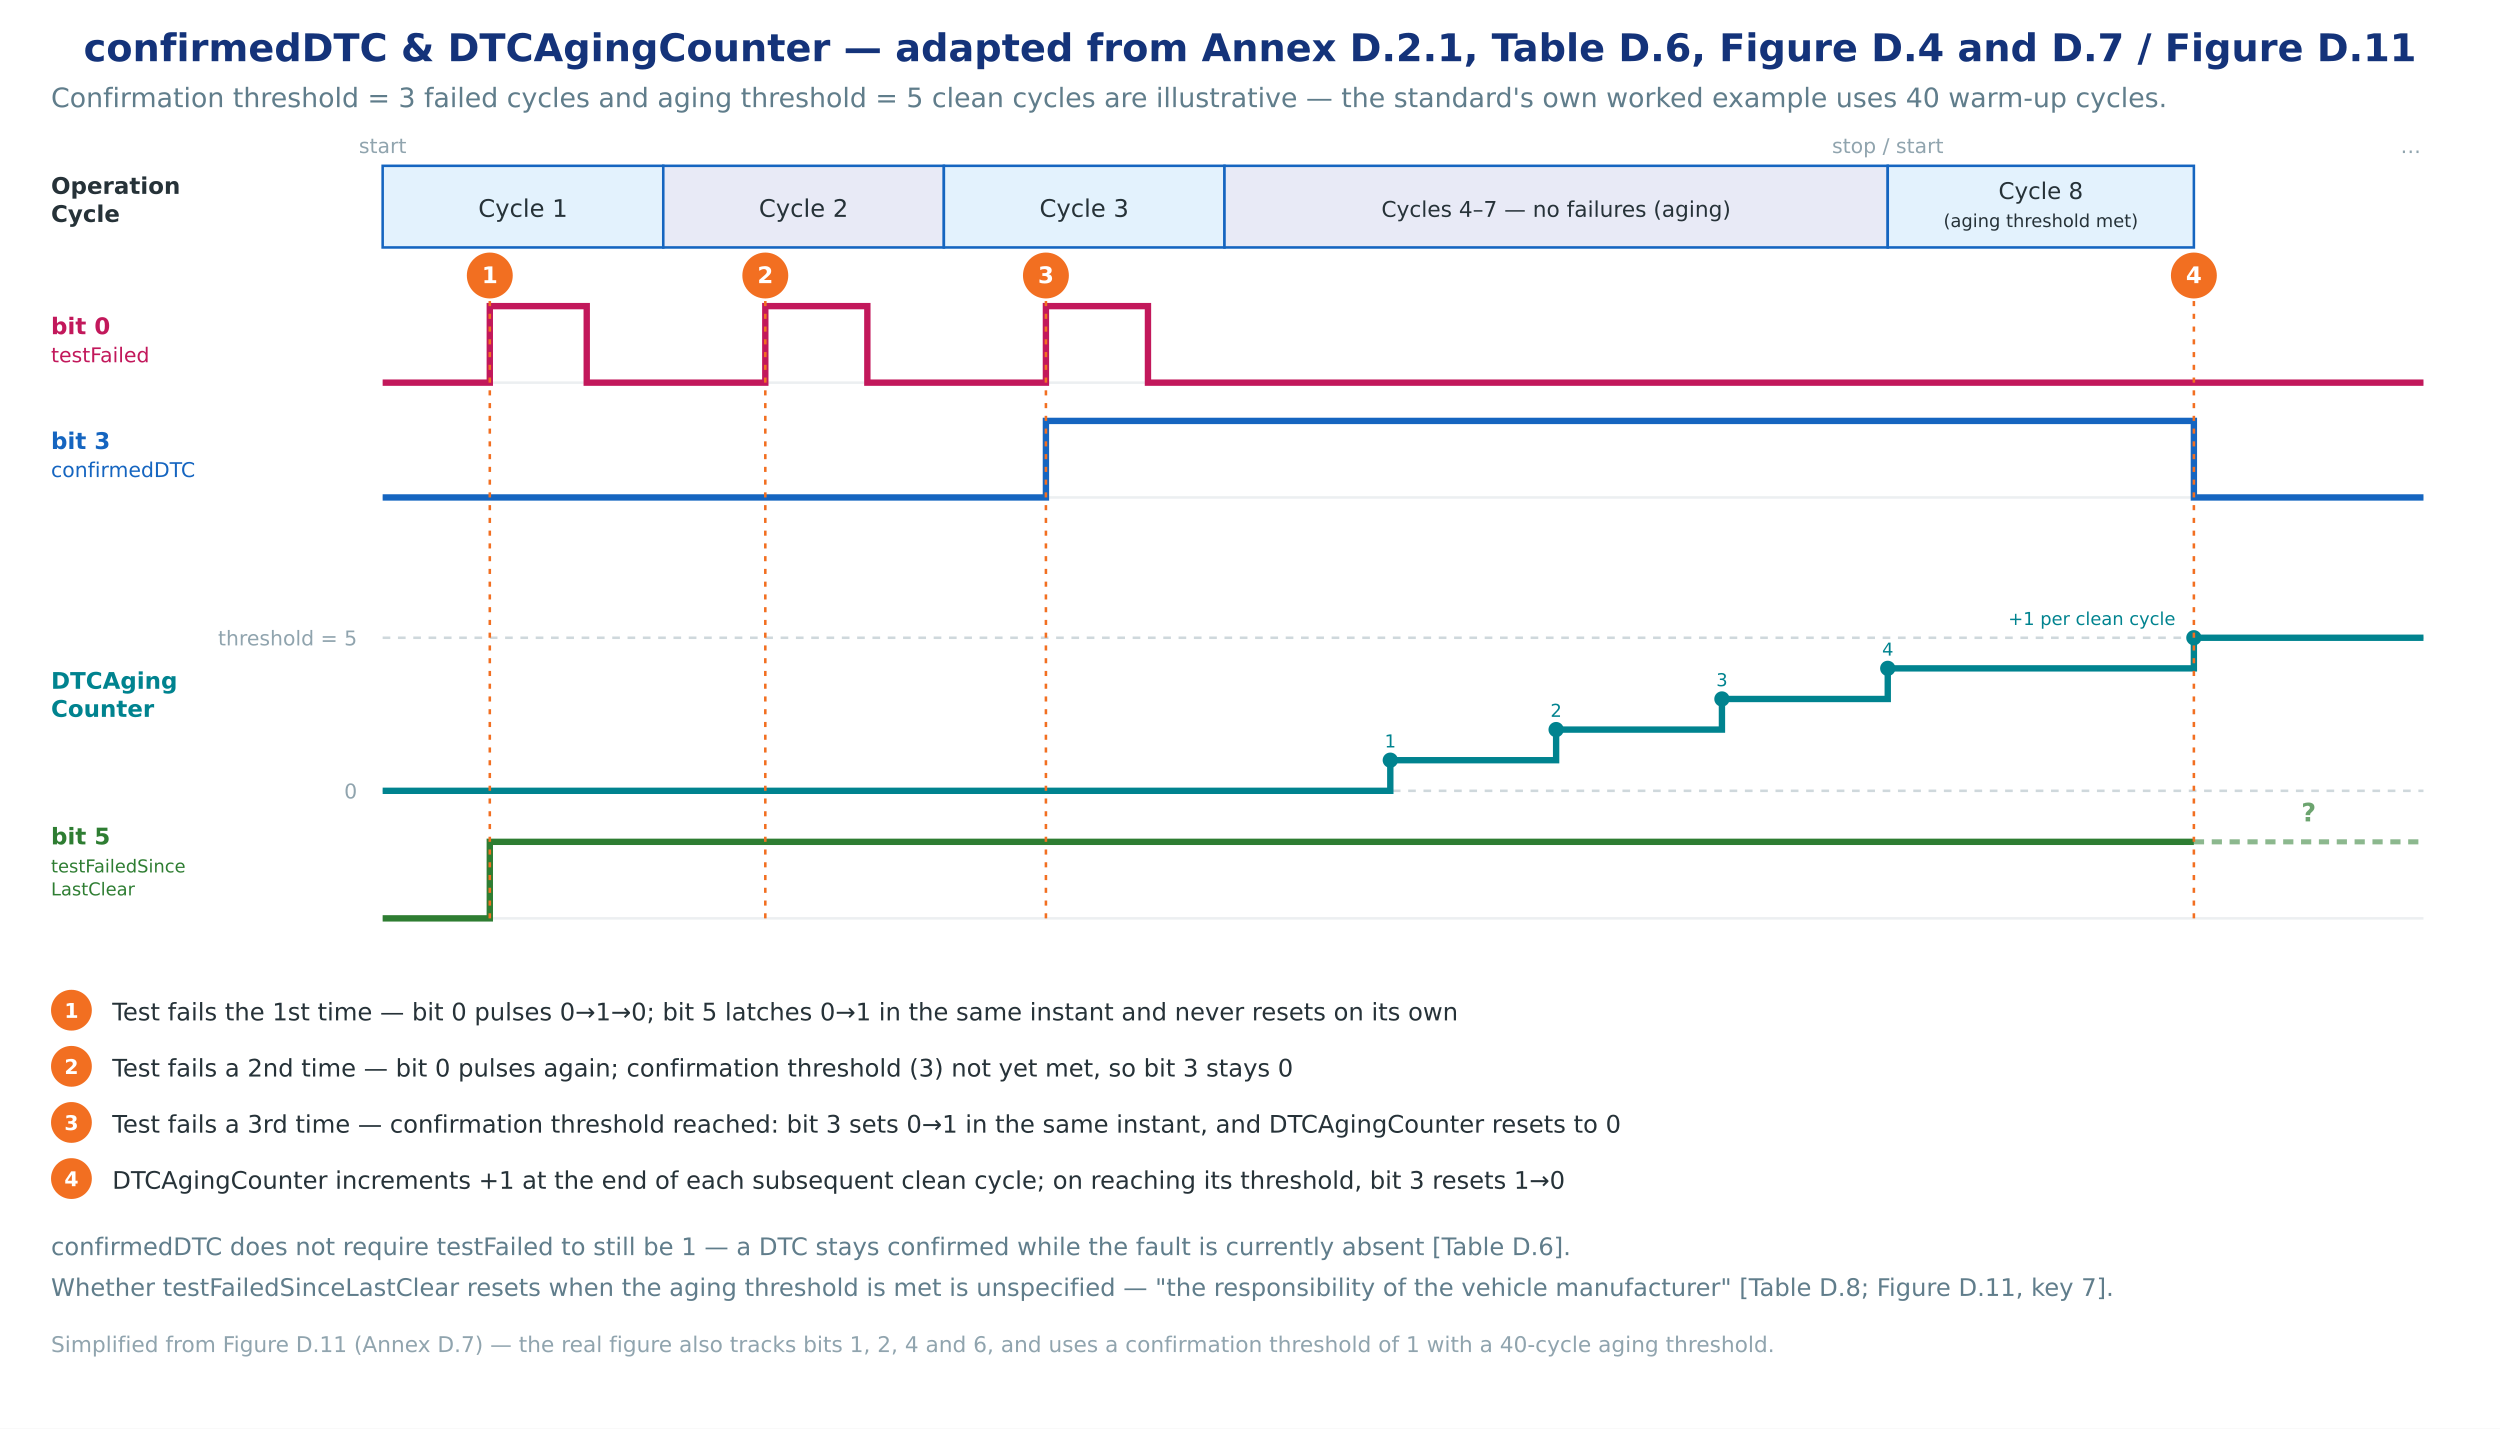
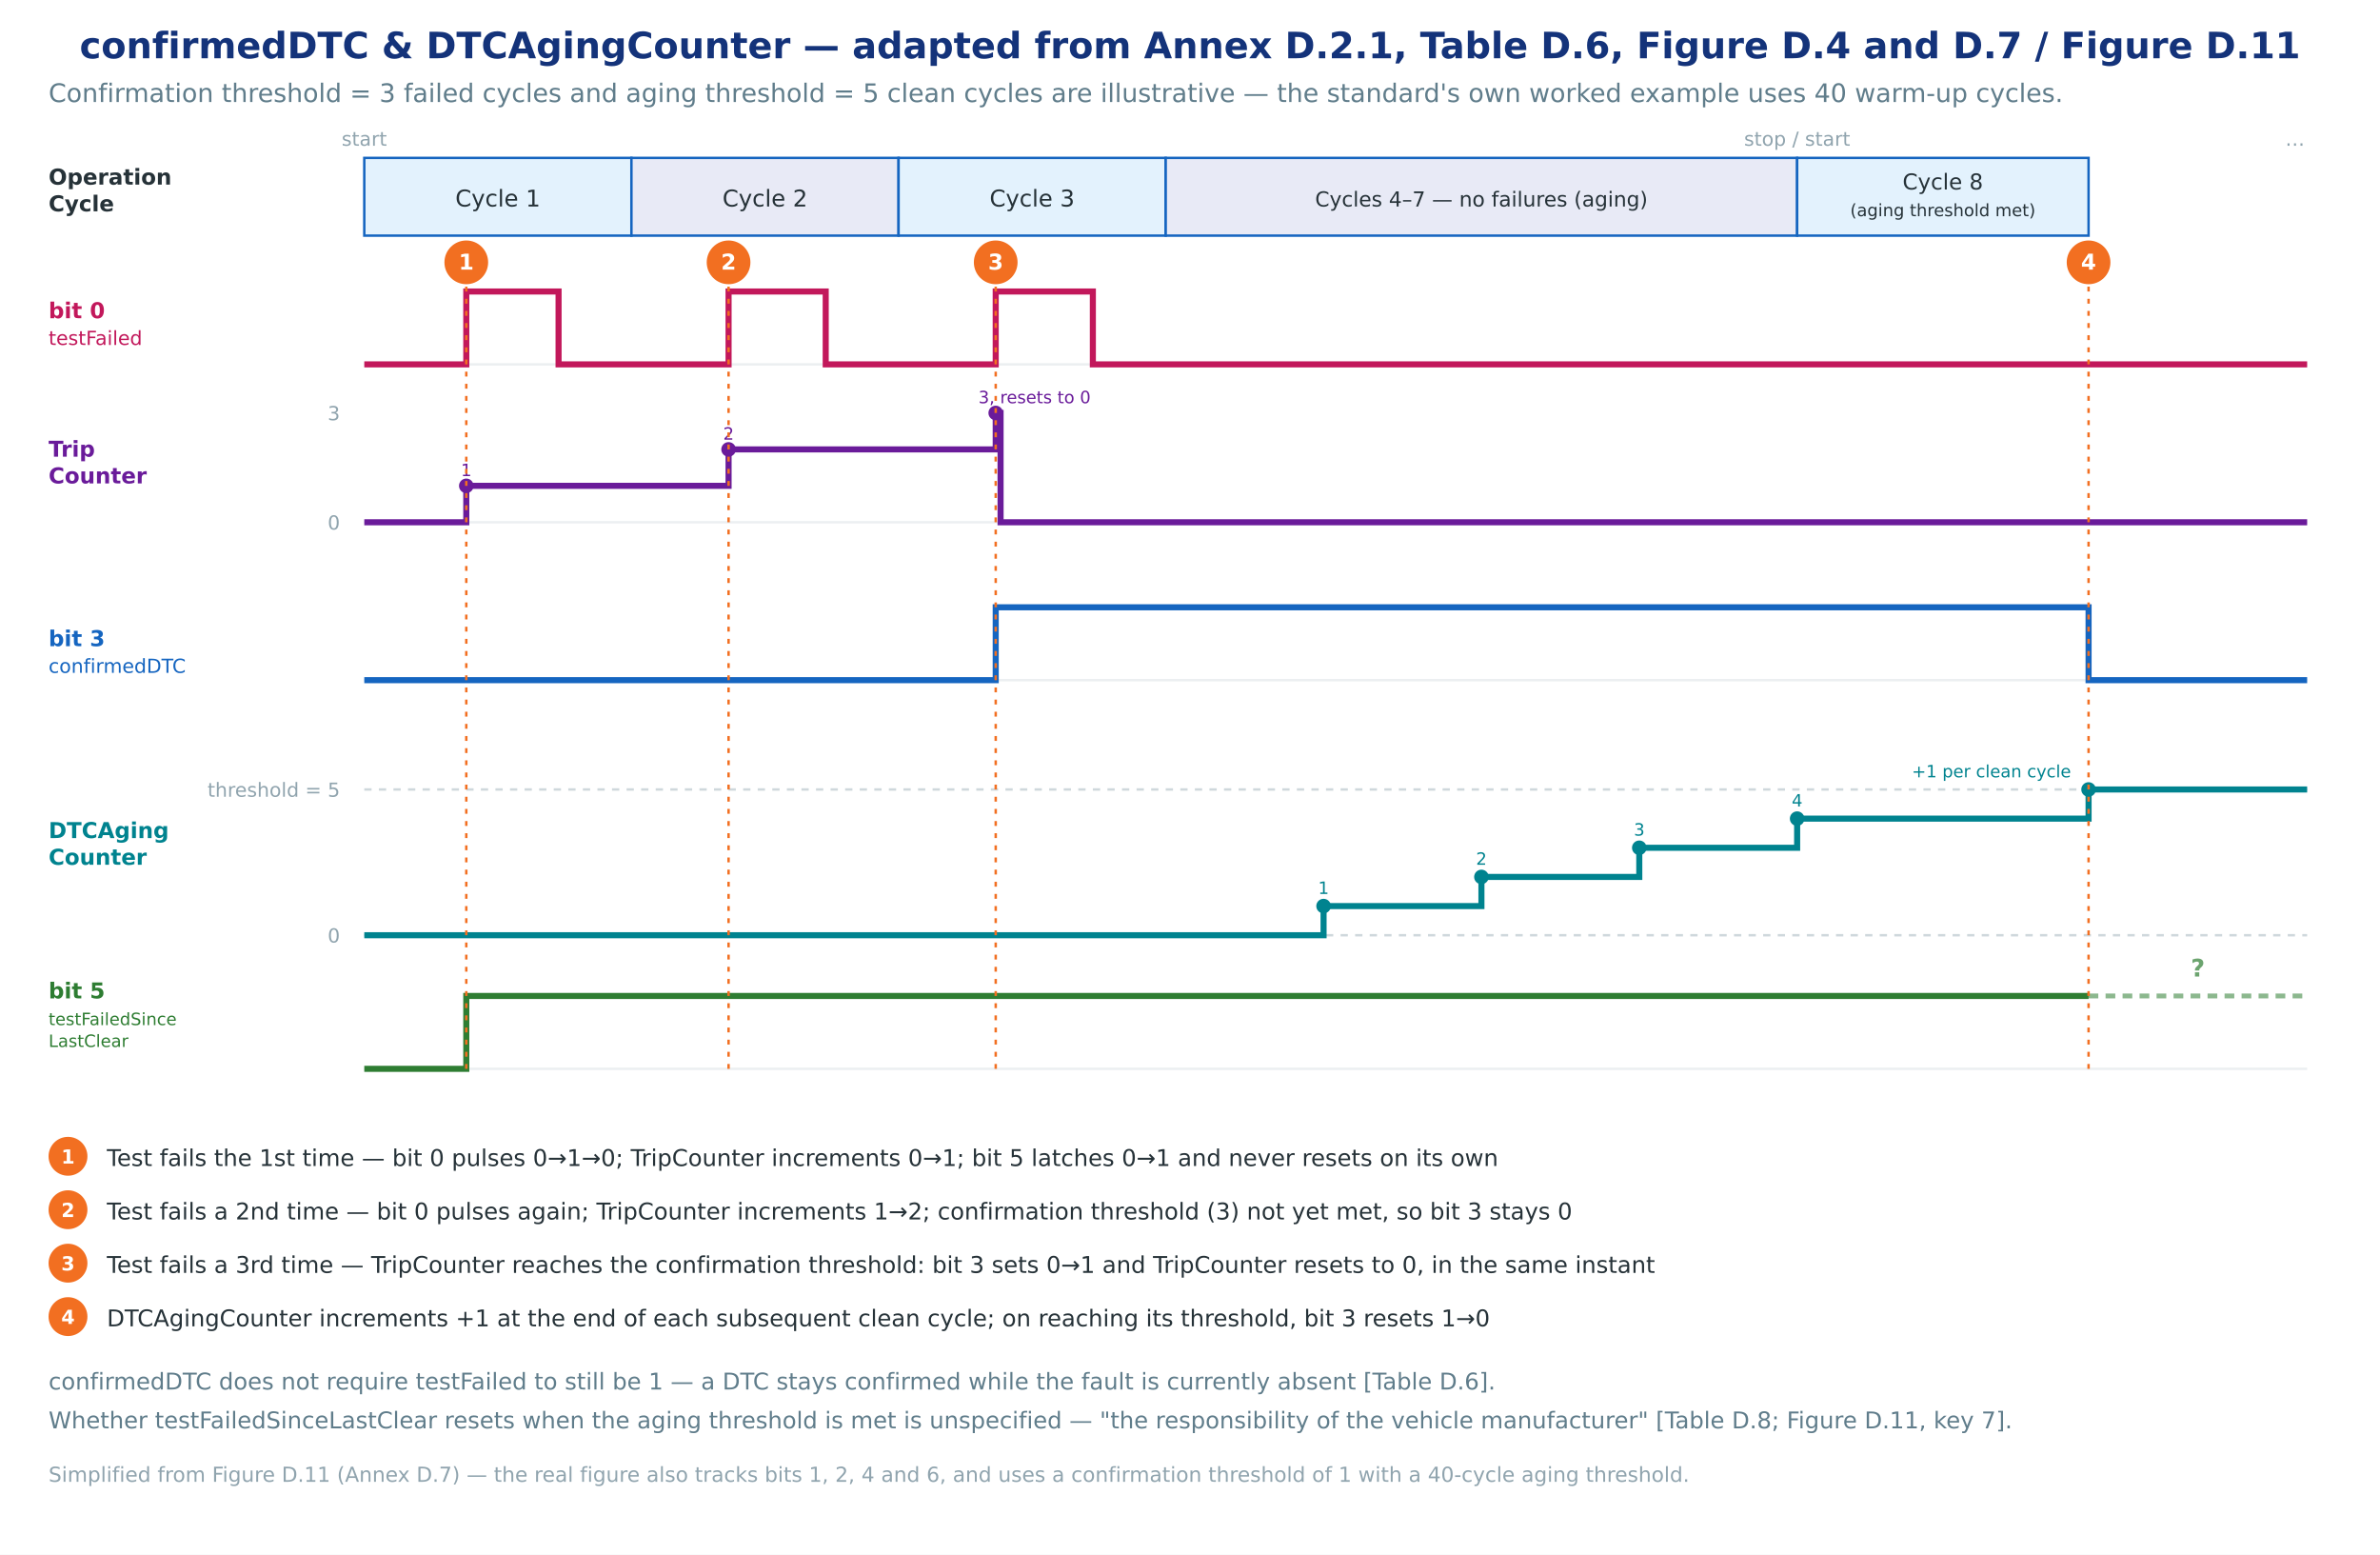
- <svg xmlns="http://www.w3.org/2000/svg" viewBox="0 0 980 560" font-family="DejaVu Sans, Verdana, sans-serif">
-   <rect x="0" y="0" width="980" height="560" fill="#ffffff" />
+ <svg xmlns="http://www.w3.org/2000/svg" viewBox="0 0 980 640" font-family="DejaVu Sans, Verdana, sans-serif">
+   <rect x="0" y="0" width="980" height="640" fill="#ffffff" />
  <text x="490" y="24" text-anchor="middle" font-size="15" font-weight="bold" fill="#14337a">confirmedDTC &amp; DTCAgingCounter — adapted from Annex D.2.1, Table D.6, Figure D.4 and D.7 / Figure D.11</text>
  <text x="20" y="42" font-size="10.5" fill="#607d8b">Confirmation threshold = 3 failed cycles and aging threshold = 5 clean cycles are illustrative — the standard's own worked example uses 40 warm-up cycles.</text>
  <text x="20" y="76" font-size="9" font-weight="bold" fill="#263238">Operation</text>
  <text x="20" y="87" font-size="9" font-weight="bold" fill="#263238">Cycle</text>
  <rect x="150" y="65" width="110" height="32" fill="#e3f2fd" stroke="#1565c0" />
  <text x="205" y="85" text-anchor="middle" font-size="9.5" fill="#263238">Cycle 1</text>
  <rect x="260" y="65" width="110" height="32" fill="#e8eaf6" stroke="#1565c0" />
  <text x="315" y="85" text-anchor="middle" font-size="9.5" fill="#263238">Cycle 2</text>
  <rect x="370" y="65" width="110" height="32" fill="#e3f2fd" stroke="#1565c0" />
  <text x="425" y="85" text-anchor="middle" font-size="9.5" fill="#263238">Cycle 3</text>
  <rect x="480" y="65" width="260" height="32" fill="#e8eaf6" stroke="#1565c0" />
  <text x="610" y="85" text-anchor="middle" font-size="8.5" fill="#263238">Cycles 4–7 — no failures (aging)</text>
  <rect x="740" y="65" width="120" height="32" fill="#e3f2fd" stroke="#1565c0" />
  <text x="800" y="78" text-anchor="middle" font-size="9" fill="#263238">Cycle 8</text>
  <text x="800" y="89" text-anchor="middle" font-size="7" fill="#263238">(aging threshold met)</text>
  <text x="150" y="60" text-anchor="middle" font-size="8" fill="#90a4ae">start</text>
  <text x="740" y="60" text-anchor="middle" font-size="8" fill="#90a4ae">stop / start</text>
  <text x="945" y="60" text-anchor="middle" font-size="8" fill="#90a4ae">…</text>
  <text x="20" y="131" font-size="9" font-weight="bold" fill="#c2185b">bit 0</text>
  <text x="20" y="142" font-size="8" fill="#c2185b">testFailed</text>
  <line x1="150" y1="150" x2="950" y2="150" stroke="#eceff1" />
  <polyline points="150,150 192,150 192,120 230,120 230,150 300,150 300,120 340,120 340,150 410,150 410,120 450,120 450,150 950,150" fill="none" stroke="#c2185b" stroke-width="2.5" />
-   <text x="20" y="176" font-size="9" font-weight="bold" fill="#1565c0">bit 3</text>
-   <text x="20" y="187" font-size="8" fill="#1565c0">confirmedDTC</text>
-   <line x1="150" y1="195" x2="950" y2="195" stroke="#eceff1" />
-   <polyline points="150,195 410,195 410,165 860,165 860,195 950,195" fill="none" stroke="#1565c0" stroke-width="2.5" />
-   <text x="20" y="270" font-size="9" font-weight="bold" fill="#00838f">DTCAging</text>
-   <text x="20" y="281" font-size="9" font-weight="bold" fill="#00838f">Counter</text>
-   <line x1="150" y1="250" x2="950" y2="250" stroke="#cfd8dc" stroke-dasharray="3 3" />
-   <text x="140" y="253" text-anchor="end" font-size="8" fill="#90a4ae">threshold = 5</text>
-   <line x1="150" y1="310" x2="950" y2="310" stroke="#cfd8dc" stroke-dasharray="3 3" />
-   <text x="140" y="313" text-anchor="end" font-size="8" fill="#90a4ae">0</text>
-   <polyline points="150,310 480,310 545,310 545,298 610,298 610,286 675,286 675,274 740,274 740,262 860,262 860,250 950,250" fill="none" stroke="#00838f" stroke-width="2.5" />
-   <circle cx="545" cy="298" r="3" fill="#00838f" />
-   <circle cx="610" cy="286" r="3" fill="#00838f" />
-   <circle cx="675" cy="274" r="3" fill="#00838f" />
-   <circle cx="740" cy="262" r="3" fill="#00838f" />
-   <circle cx="860" cy="250" r="3" fill="#00838f" />
-   <text x="545" y="293" text-anchor="middle" font-size="7" fill="#00838f">1</text>
-   <text x="610" y="281" text-anchor="middle" font-size="7" fill="#00838f">2</text>
-   <text x="675" y="269" text-anchor="middle" font-size="7" fill="#00838f">3</text>
-   <text x="740" y="257" text-anchor="middle" font-size="7" fill="#00838f">4</text>
-   <text x="820" y="245" text-anchor="middle" font-size="7" fill="#00838f">+1 per clean cycle</text>
-   <text x="20" y="331" font-size="9" font-weight="bold" fill="#2e7d32">bit 5</text>
-   <text x="20" y="342" font-size="7" fill="#2e7d32">testFailedSince</text>
-   <text x="20" y="351" font-size="7" fill="#2e7d32">LastClear</text>
-   <line x1="150" y1="360" x2="950" y2="360" stroke="#eceff1" />
-   <polyline points="150,360 192,360 192,330 860,330" fill="none" stroke="#2e7d32" stroke-width="2.5" />
-   <polyline points="860,330 950,330" fill="none" stroke="#2e7d32" stroke-width="2" stroke-dasharray="4 3" opacity="0.55" />
-   <text x="905" y="322" text-anchor="middle" font-size="10" font-weight="bold" fill="#2e7d32" opacity="0.7">?</text>
-   <line x1="192" y1="108" x2="192" y2="360" stroke="#f26f21" stroke-dasharray="2 3" stroke-width="1" />
+   <text x="20" y="188" font-size="9" font-weight="bold" fill="#6a1b9a">Trip</text>
+   <text x="20" y="199" font-size="9" font-weight="bold" fill="#6a1b9a">Counter</text>
+   <text x="140" y="173" text-anchor="end" font-size="8" fill="#90a4ae">3</text>
+   <text x="140" y="218" text-anchor="end" font-size="8" fill="#90a4ae">0</text>
+   <line x1="150" y1="215" x2="950" y2="215" stroke="#eceff1" />
+   <polyline points="150,215 192,215 192,200 300,200 300,185 410,185 410,170 412,170 412,215 950,215" fill="none" stroke="#6a1b9a" stroke-width="2.5" />
+   <circle cx="192" cy="200" r="3" fill="#6a1b9a" />
+   <circle cx="300" cy="185" r="3" fill="#6a1b9a" />
+   <circle cx="410" cy="170" r="3" fill="#6a1b9a" />
+   <text x="192" y="196" text-anchor="middle" font-size="7" fill="#6a1b9a">1</text>
+   <text x="300" y="181" text-anchor="middle" font-size="7" fill="#6a1b9a">2</text>
+   <text x="426" y="166" text-anchor="middle" font-size="7" fill="#6a1b9a">3, resets to 0</text>
+   <text x="20" y="266" font-size="9" font-weight="bold" fill="#1565c0">bit 3</text>
+   <text x="20" y="277" font-size="8" fill="#1565c0">confirmedDTC</text>
+   <line x1="150" y1="280" x2="950" y2="280" stroke="#eceff1" />
+   <polyline points="150,280 410,280 410,250 860,250 860,280 950,280" fill="none" stroke="#1565c0" stroke-width="2.5" />
+   <text x="20" y="345" font-size="9" font-weight="bold" fill="#00838f">DTCAging</text>
+   <text x="20" y="356" font-size="9" font-weight="bold" fill="#00838f">Counter</text>
+   <line x1="150" y1="325" x2="950" y2="325" stroke="#cfd8dc" stroke-dasharray="3 3" />
+   <text x="140" y="328" text-anchor="end" font-size="8" fill="#90a4ae">threshold = 5</text>
+   <line x1="150" y1="385" x2="950" y2="385" stroke="#cfd8dc" stroke-dasharray="3 3" />
+   <text x="140" y="388" text-anchor="end" font-size="8" fill="#90a4ae">0</text>
+   <polyline points="150,385 480,385 545,385 545,373 610,373 610,361 675,361 675,349 740,349 740,337 860,337 860,325 950,325" fill="none" stroke="#00838f" stroke-width="2.5" />
+   <circle cx="545" cy="373" r="3" fill="#00838f" />
+   <circle cx="610" cy="361" r="3" fill="#00838f" />
+   <circle cx="675" cy="349" r="3" fill="#00838f" />
+   <circle cx="740" cy="337" r="3" fill="#00838f" />
+   <circle cx="860" cy="325" r="3" fill="#00838f" />
+   <text x="545" y="368" text-anchor="middle" font-size="7" fill="#00838f">1</text>
+   <text x="610" y="356" text-anchor="middle" font-size="7" fill="#00838f">2</text>
+   <text x="675" y="344" text-anchor="middle" font-size="7" fill="#00838f">3</text>
+   <text x="740" y="332" text-anchor="middle" font-size="7" fill="#00838f">4</text>
+   <text x="820" y="320" text-anchor="middle" font-size="7" fill="#00838f">+1 per clean cycle</text>
+   <text x="20" y="411" font-size="9" font-weight="bold" fill="#2e7d32">bit 5</text>
+   <text x="20" y="422" font-size="7" fill="#2e7d32">testFailedSince</text>
+   <text x="20" y="431" font-size="7" fill="#2e7d32">LastClear</text>
+   <line x1="150" y1="440" x2="950" y2="440" stroke="#eceff1" />
+   <polyline points="150,440 192,440 192,410 860,410" fill="none" stroke="#2e7d32" stroke-width="2.5" />
+   <polyline points="860,410 950,410" fill="none" stroke="#2e7d32" stroke-width="2" stroke-dasharray="4 3" opacity="0.55" />
+   <text x="905" y="402" text-anchor="middle" font-size="10" font-weight="bold" fill="#2e7d32" opacity="0.7">?</text>
+   <line x1="192" y1="108" x2="192" y2="440" stroke="#f26f21" stroke-dasharray="2 3" stroke-width="1" />
  <circle cx="192" cy="108" r="9" fill="#f26f21" />
  <text x="192" y="111" text-anchor="middle" font-size="9" font-weight="bold" fill="#ffffff">1</text>
-   <line x1="300" y1="108" x2="300" y2="360" stroke="#f26f21" stroke-dasharray="2 3" stroke-width="1" />
+   <line x1="300" y1="108" x2="300" y2="440" stroke="#f26f21" stroke-dasharray="2 3" stroke-width="1" />
  <circle cx="300" cy="108" r="9" fill="#f26f21" />
  <text x="300" y="111" text-anchor="middle" font-size="9" font-weight="bold" fill="#ffffff">2</text>
-   <line x1="410" y1="108" x2="410" y2="360" stroke="#f26f21" stroke-dasharray="2 3" stroke-width="1" />
+   <line x1="410" y1="108" x2="410" y2="440" stroke="#f26f21" stroke-dasharray="2 3" stroke-width="1" />
  <circle cx="410" cy="108" r="9" fill="#f26f21" />
  <text x="410" y="111" text-anchor="middle" font-size="9" font-weight="bold" fill="#ffffff">3</text>
-   <line x1="860" y1="108" x2="860" y2="360" stroke="#f26f21" stroke-dasharray="2 3" stroke-width="1" />
+   <line x1="860" y1="108" x2="860" y2="440" stroke="#f26f21" stroke-dasharray="2 3" stroke-width="1" />
  <circle cx="860" cy="108" r="9" fill="#f26f21" />
  <text x="860" y="111" text-anchor="middle" font-size="9" font-weight="bold" fill="#ffffff">4</text>
-   <circle cx="28" cy="396" r="8" fill="#f26f21" />
-   <text x="28" y="399" text-anchor="middle" font-size="8" font-weight="bold" fill="#ffffff">1</text>
-   <text x="44" y="400" font-size="9.5" fill="#263238">Test fails the 1st time — bit 0 pulses 0→1→0; bit 5 latches 0→1 in the same instant and never resets on its own</text>
-   <circle cx="28" cy="418" r="8" fill="#f26f21" />
-   <text x="28" y="421" text-anchor="middle" font-size="8" font-weight="bold" fill="#ffffff">2</text>
-   <text x="44" y="422" font-size="9.5" fill="#263238">Test fails a 2nd time — bit 0 pulses again; confirmation threshold (3) not yet met, so bit 3 stays 0</text>
-   <circle cx="28" cy="440" r="8" fill="#f26f21" />
-   <text x="28" y="443" text-anchor="middle" font-size="8" font-weight="bold" fill="#ffffff">3</text>
-   <text x="44" y="444" font-size="9.5" fill="#263238">Test fails a 3rd time — confirmation threshold reached: bit 3 sets 0→1 in the same instant, and DTCAgingCounter resets to 0</text>
-   <circle cx="28" cy="462" r="8" fill="#f26f21" />
-   <text x="28" y="465" text-anchor="middle" font-size="8" font-weight="bold" fill="#ffffff">4</text>
-   <text x="44" y="466" font-size="9.5" fill="#263238">DTCAgingCounter increments +1 at the end of each subsequent clean cycle; on reaching its threshold, bit 3 resets 1→0</text>
-   <text x="20" y="492" font-size="9.5" fill="#607d8b">confirmedDTC does not require testFailed to still be 1 — a DTC stays confirmed while the fault is currently absent [Table D.6].</text>
-   <text x="20" y="508" font-size="9.5" fill="#607d8b">Whether testFailedSinceLastClear resets when the aging threshold is met is unspecified — "the responsibility of the vehicle manufacturer" [Table D.8; Figure D.11, key 7].</text>
-   <text x="20" y="530" font-size="8.5" fill="#90a4ae">Simplified from Figure D.11 (Annex D.7) — the real figure also tracks bits 1, 2, 4 and 6, and uses a confirmation threshold of 1 with a 40-cycle aging threshold.</text>
+   <circle cx="28" cy="476" r="8" fill="#f26f21" />
+   <text x="28" y="479" text-anchor="middle" font-size="8" font-weight="bold" fill="#ffffff">1</text>
+   <text x="44" y="480" font-size="9.5" fill="#263238">Test fails the 1st time — bit 0 pulses 0→1→0; TripCounter increments 0→1; bit 5 latches 0→1 and never resets on its own</text>
+   <circle cx="28" cy="498" r="8" fill="#f26f21" />
+   <text x="28" y="501" text-anchor="middle" font-size="8" font-weight="bold" fill="#ffffff">2</text>
+   <text x="44" y="502" font-size="9.5" fill="#263238">Test fails a 2nd time — bit 0 pulses again; TripCounter increments 1→2; confirmation threshold (3) not yet met, so bit 3 stays 0</text>
+   <circle cx="28" cy="520" r="8" fill="#f26f21" />
+   <text x="28" y="523" text-anchor="middle" font-size="8" font-weight="bold" fill="#ffffff">3</text>
+   <text x="44" y="524" font-size="9.5" fill="#263238">Test fails a 3rd time — TripCounter reaches the confirmation threshold: bit 3 sets 0→1 and TripCounter resets to 0, in the same instant</text>
+   <circle cx="28" cy="542" r="8" fill="#f26f21" />
+   <text x="28" y="545" text-anchor="middle" font-size="8" font-weight="bold" fill="#ffffff">4</text>
+   <text x="44" y="546" font-size="9.5" fill="#263238">DTCAgingCounter increments +1 at the end of each subsequent clean cycle; on reaching its threshold, bit 3 resets 1→0</text>
+   <text x="20" y="572" font-size="9.5" fill="#607d8b">confirmedDTC does not require testFailed to still be 1 — a DTC stays confirmed while the fault is currently absent [Table D.6].</text>
+   <text x="20" y="588" font-size="9.5" fill="#607d8b">Whether testFailedSinceLastClear resets when the aging threshold is met is unspecified — "the responsibility of the vehicle manufacturer" [Table D.8; Figure D.11, key 7].</text>
+   <text x="20" y="610" font-size="8.5" fill="#90a4ae">Simplified from Figure D.11 (Annex D.7) — the real figure also tracks bits 1, 2, 4 and 6, and uses a confirmation threshold of 1 with a 40-cycle aging threshold.</text>
</svg>
